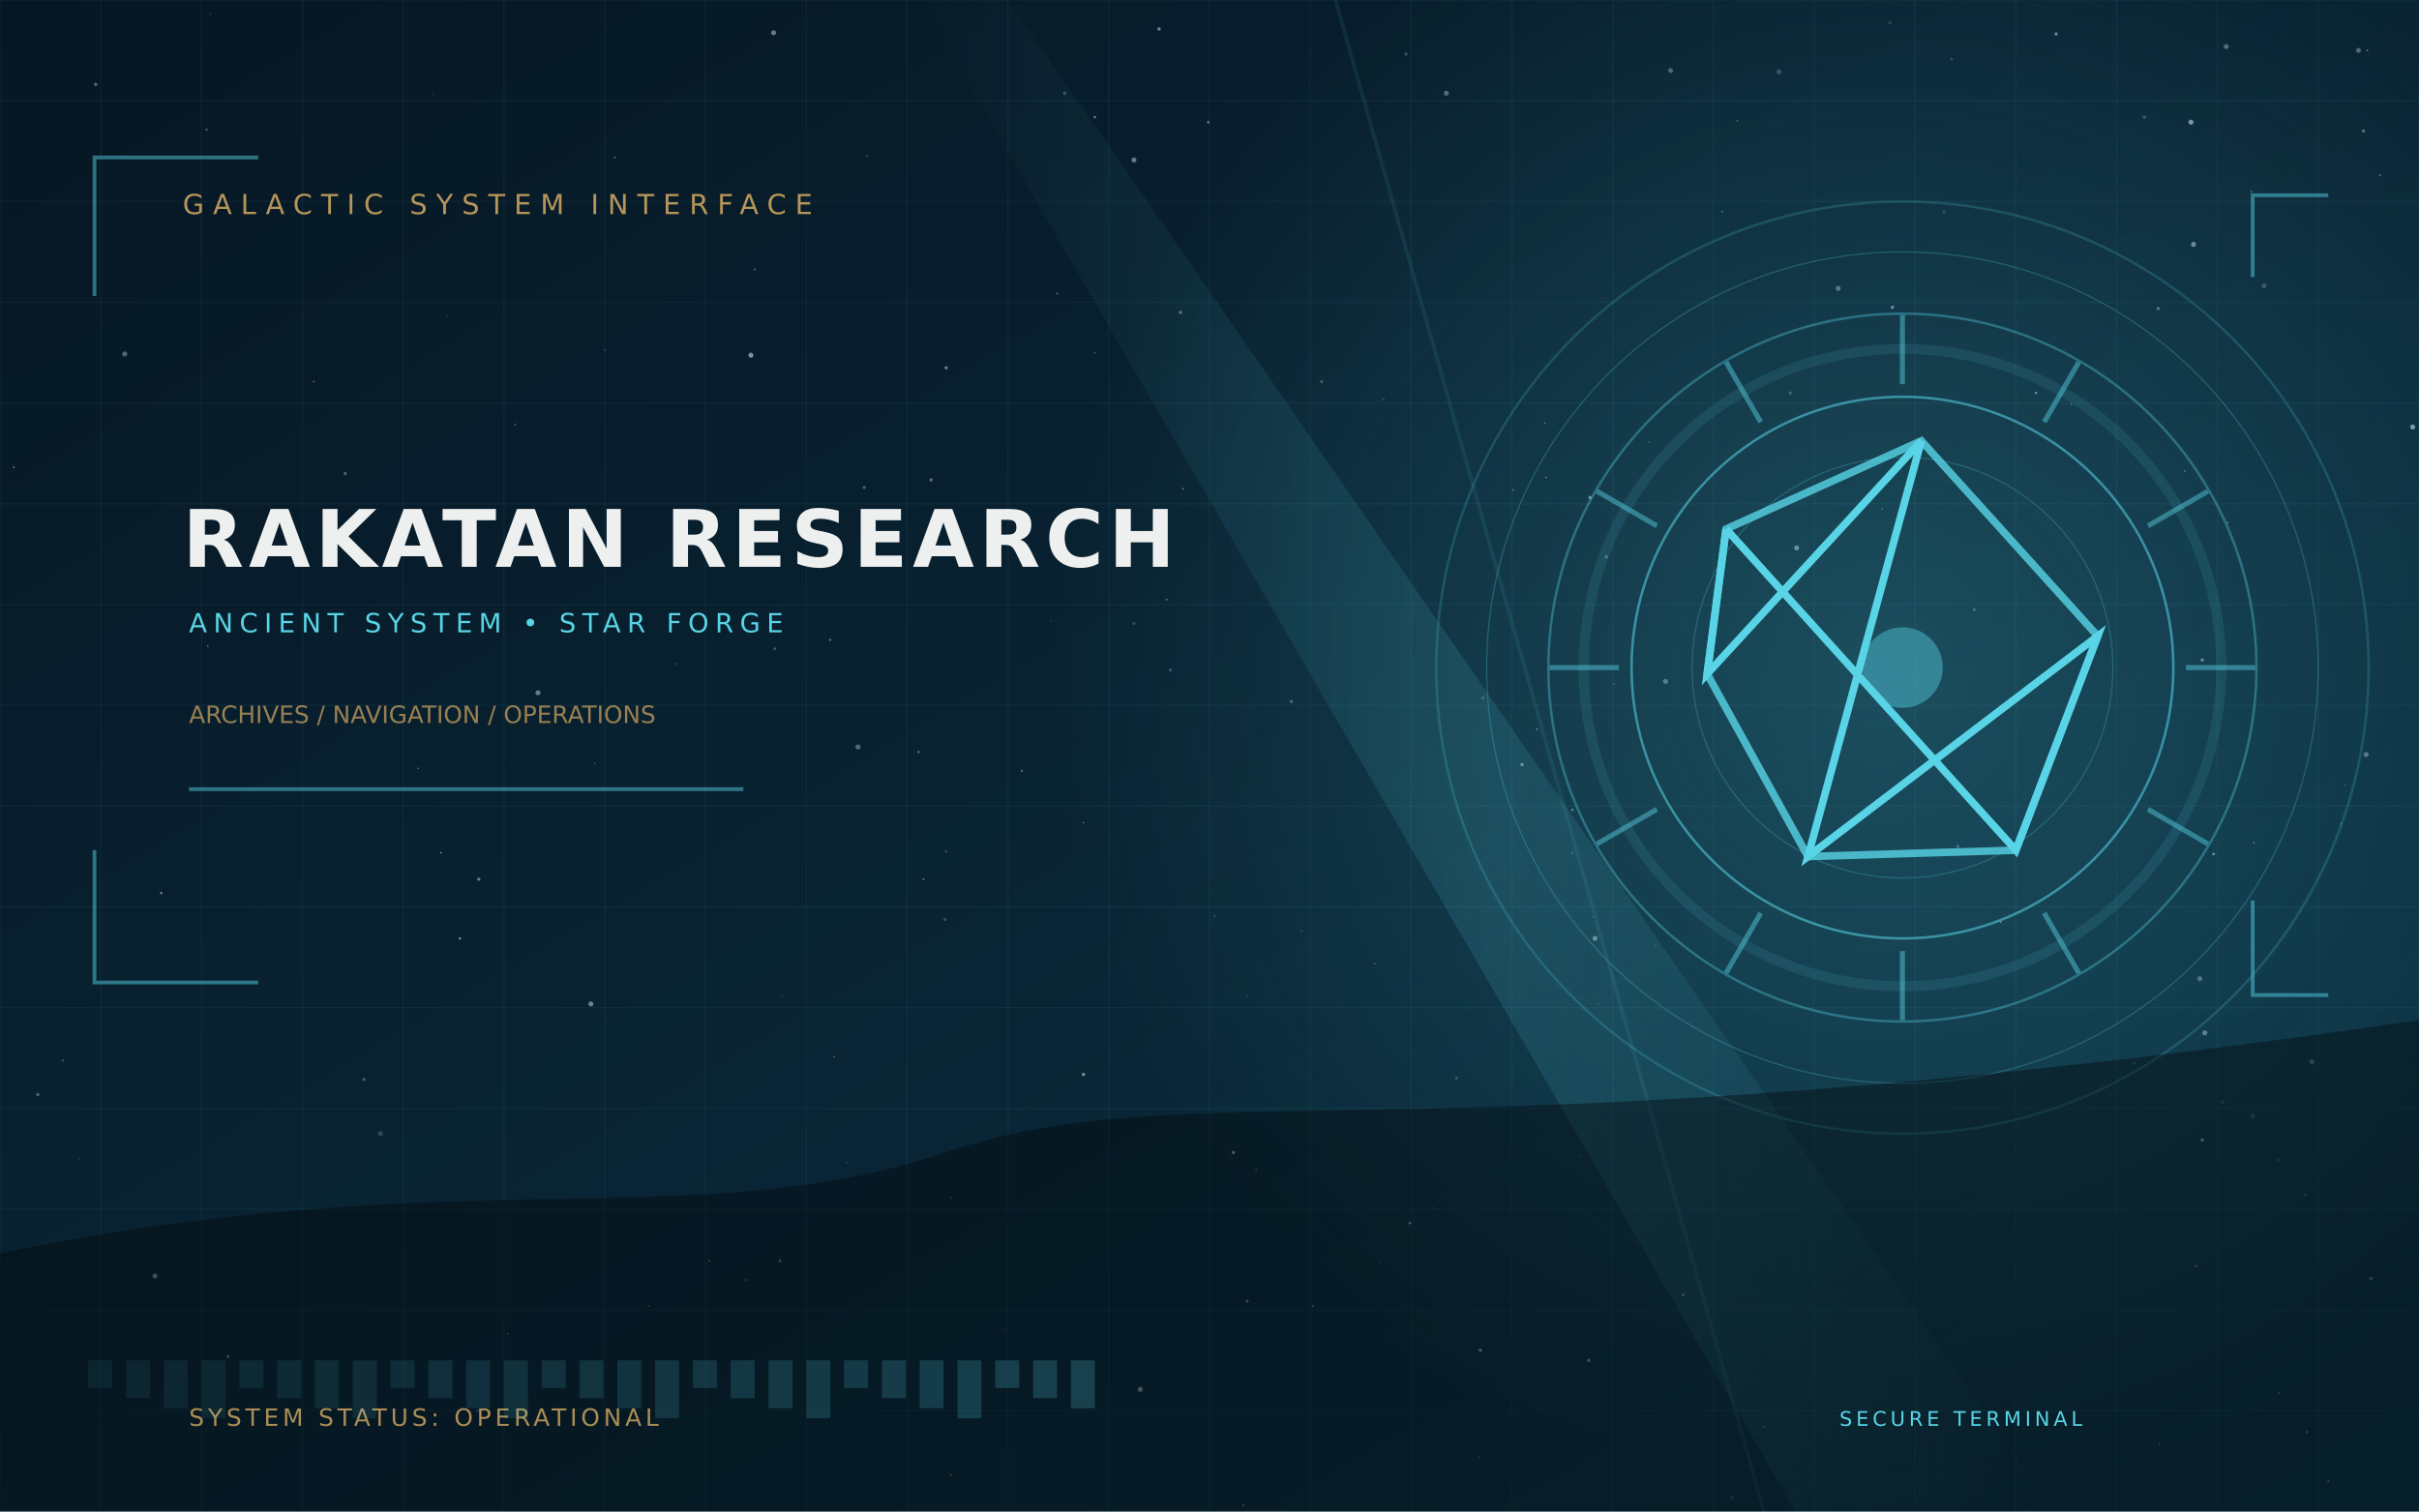
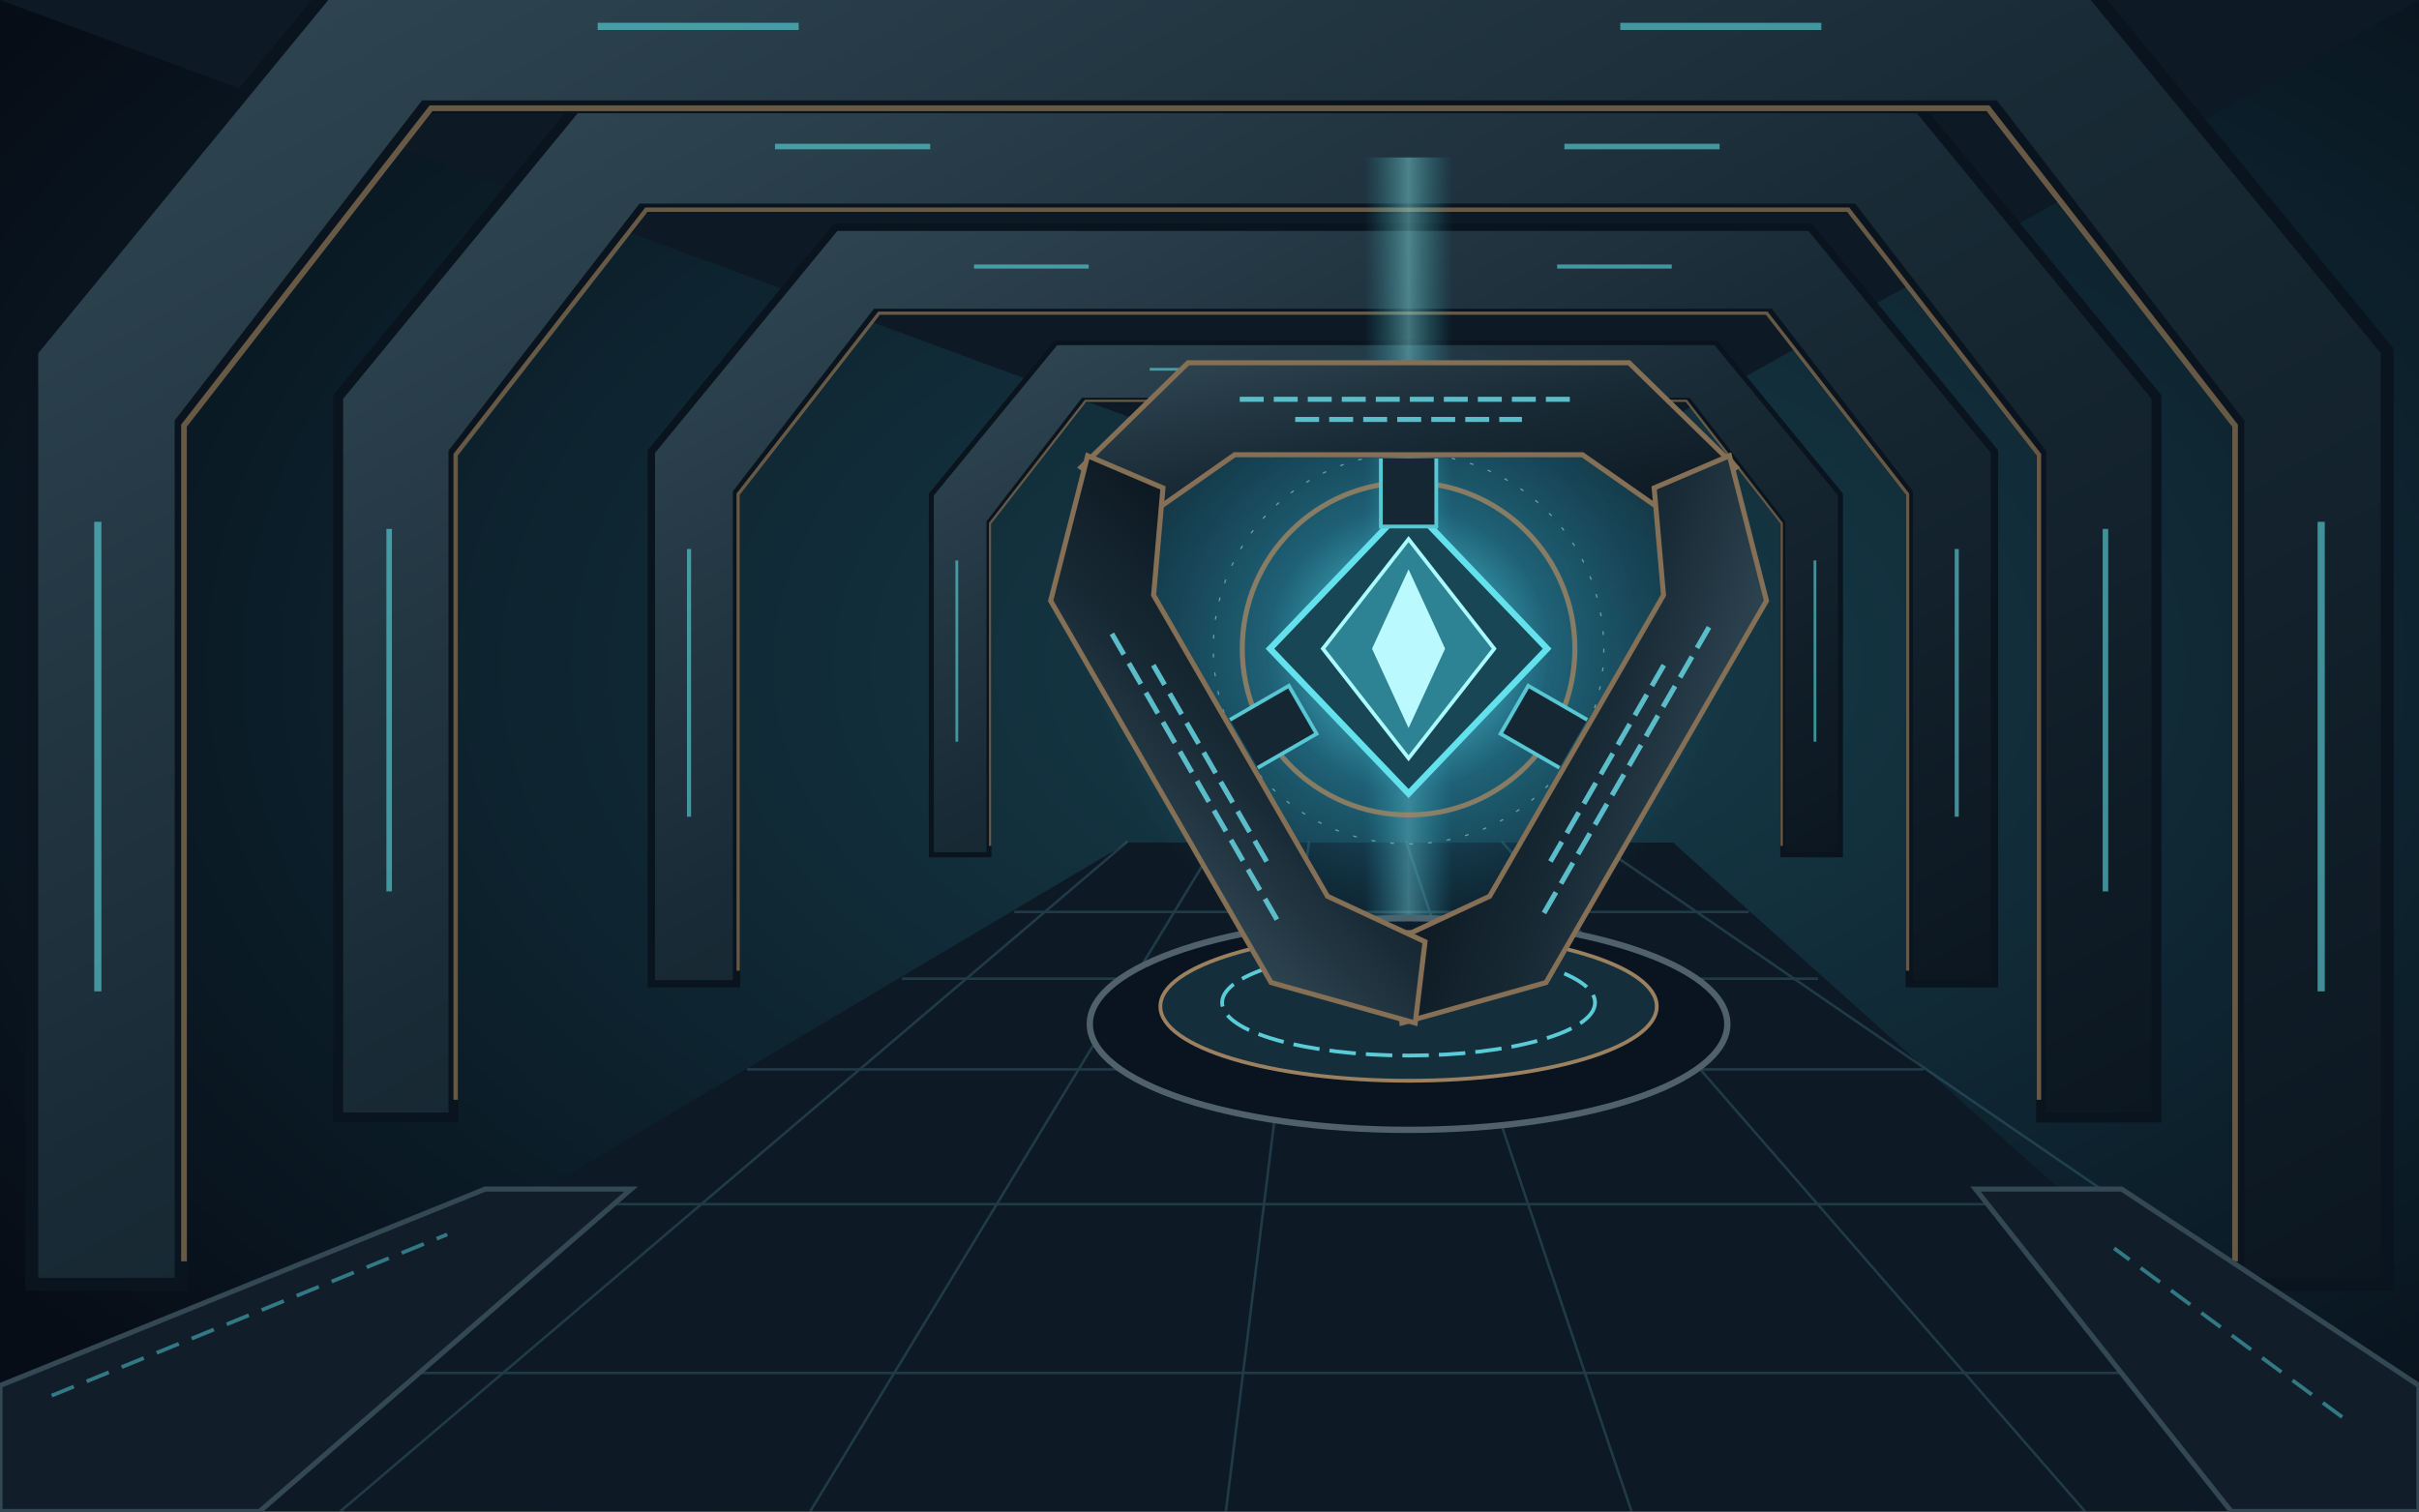
- <svg xmlns="http://www.w3.org/2000/svg" width="1920" height="1200" viewBox="0 0 1920 1200">
+ <svg xmlns="http://www.w3.org/2000/svg" xmlns:xlink="http://www.w3.org/1999/xlink" viewBox="0 0 1920 1200" width="1920" height="1200">
  <defs>
-     <linearGradient id="bg" x2=".95" y2="1">
-       <stop stop-color="#071623" />
-       <stop offset="1" stop-color="#0a3042" />
+     <radialGradient id="chamber" cx=".60" cy=".44" r=".72">
+       <stop stop-color="#183d4b" />
+       <stop offset=".62" stop-color="#0c202b" />
+       <stop offset="1" stop-color="#070d17" />
+     </radialGradient>
+     <linearGradient id="metal" x2="1" y2="1">
+       <stop stop-color="#314955" />
+       <stop offset=".46" stop-color="#192b36" />
+       <stop offset="1" stop-color="#0b1620" />
    </linearGradient>
-     <radialGradient id="halo">
-       <stop stop-color="#58d4e6" stop-opacity=".23" />
-       <stop offset="1" stop-color="#58d4e6" stop-opacity="0" />
+     <radialGradient id="plasma">
+       <stop stop-color="#d5fdff" />
+       <stop offset=".18" stop-color="#53dfef" />
+       <stop offset=".45" stop-color="#298eab" stop-opacity=".64" />
+       <stop offset="1" stop-color="#1a7192" stop-opacity="0" />
    </radialGradient>
-     <linearGradient id="beam">
-       <stop stop-color="#58d4e6" stop-opacity="0" />
-       <stop offset=".5" stop-color="#58d4e6" stop-opacity=".14" />
-       <stop offset="1" stop-color="#58d4e6" stop-opacity="0" />
+     <linearGradient id="beam" x2="1" y2="0">
+       <stop stop-color="#32cde5" stop-opacity="0" />
+       <stop offset=".50" stop-color="#8df1f4" stop-opacity=".42" />
+       <stop offset="1" stop-color="#32cde5" stop-opacity="0" />
    </linearGradient>
+     <g id="brace">
+       <path d="M-820 440v-650l225-274h1190l225 274v650h-104v-600L546-380H-546l-170 220v600z" fill="url(#metal)" stroke="#0a141e" stroke-width="9" />
+       <path d="M-714 424v-582l172-221h1084l172 221v582" fill="none" stroke="#a1835c" stroke-width="4" opacity=".62" />
+       <path d="M-774 236V-91m1548 0v327M-426-436h140m572 0h140" stroke="#5ad2d9" stroke-width="5" opacity=".63" />
+     </g>
+     <g id="claw">
+       <path d="M-175-227h350l85 83-52 39-70-49h-276l-70 49-52-39z" fill="url(#metal)" stroke="#857056" stroke-width="4" />
+       <path d="M-134-198h268m-224 16h180" fill="none" stroke="#5bbdc9" stroke-width="4" stroke-dasharray="19 8" />
+       <path d="M-22-151V-97H22v-54" fill="#152733" stroke="#57c7d4" stroke-width="3" />
+     </g>
  </defs>
-   <rect width="1920" height="1200" fill="url(#bg)" />
-   <circle cx="1879" cy="40" r="0.7" fill="#afc6d9" opacity="0.61" />
-   <circle cx="1201" cy="389" r="0.6" fill="#afc6d9" opacity="0.64" />
-   <circle cx="1830" cy="949" r="1.3" fill="#afc6d9" opacity="0.21" />
-   <circle cx="1226" cy="336" r="0.6" fill="#afc6d9" opacity="0.55" />
-   <circle cx="1042" cy="1037" r="0.7" fill="#afc6d9" opacity="0.58" />
-   <circle cx="1098" cy="317" r="1" fill="#afc6d9" opacity="0.18" />
-   <circle cx="563" cy="1001" r="0.7" fill="#afc6d9" opacity="0.66" />
-   <circle cx="289" cy="857" r="1.3" fill="#afc6d9" opacity="0.34" />
-   <circle cx="1616" cy="312" r="1" fill="#afc6d9" opacity="0.57" />
-   <circle cx="686" cy="387" r="1.3" fill="#afc6d9" opacity="0.37" />
-   <circle cx="1876" cy="104" r="1.3" fill="#afc6d9" opacity="0.45" />
-   <circle cx="937" cy="248" r="1.3" fill="#afc6d9" opacity="0.47" />
-   <circle cx="1713" cy="245" r="1.3" fill="#afc6d9" opacity="0.45" />
-   <circle cx="905" cy="1103" r="2" fill="#afc6d9" opacity="0.62" />
-   <circle cx="1714" cy="1146" r="0.6" fill="#afc6d9" opacity="0.65" />
-   <circle cx="1567" cy="484" r="1.3" fill="#afc6d9" opacity="0.29" />
-   <circle cx="1741" cy="194" r="2" fill="#afc6d9" opacity="0.59" />
-   <circle cx="964" cy="727" r="1" fill="#afc6d9" opacity="0.17" />
-   <circle cx="1261" cy="1080" r="1.3" fill="#afc6d9" opacity="0.56" />
-   <circle cx="1220" cy="579" r="0.7" fill="#afc6d9" opacity="0.71" />
-   <circle cx="1033" cy="739" r="0.6" fill="#afc6d9" opacity="0.37" />
-   <circle cx="751" cy="676" r="1" fill="#afc6d9" opacity="0.26" />
-   <circle cx="1174" cy="1157" r="0.6" fill="#afc6d9" opacity="0.51" />
-   <circle cx="1264" cy="728" r="0.6" fill="#afc6d9" opacity="0.32" />
-   <circle cx="900" cy="127" r="2" fill="#afc6d9" opacity="0.55" />
-   <circle cx="332" cy="610" r="0.6" fill="#afc6d9" opacity="0.57" />
-   <circle cx="123" cy="1013" r="2" fill="#afc6d9" opacity="0.57" />
-   <circle cx="1694" cy="844" r="0.6" fill="#afc6d9" opacity="0.61" />
-   <circle cx="365" cy="745" r="1" fill="#afc6d9" opacity="0.62" />
-   <circle cx="834" cy="493" r="0.6" fill="#afc6d9" opacity="0.22" />
-   <circle cx="181" cy="1077" r="1" fill="#afc6d9" opacity="0.64" />
-   <circle cx="1268" cy="797" r="0.6" fill="#afc6d9" opacity="0.31" />
-   <circle cx="672" cy="923" r="0.6" fill="#afc6d9" opacity="0.30" />
-   <circle cx="1322" cy="541" r="2" fill="#afc6d9" opacity="0.45" />
-   <circle cx="860" cy="853" r="1.3" fill="#afc6d9" opacity="0.67" />
-   <circle cx="614" cy="26" r="2" fill="#afc6d9" opacity="0.54" />
-   <circle cx="1336" cy="1028" r="1" fill="#afc6d9" opacity="0.64" />
-   <circle cx="1266" cy="745" r="2" fill="#afc6d9" opacity="0.56" />
-   <circle cx="599" cy="214" r="0.7" fill="#afc6d9" opacity="0.65" />
-   <circle cx="619" cy="1001" r="1" fill="#afc6d9" opacity="0.60" />
-   <circle cx="621" cy="791" r="0.6" fill="#afc6d9" opacity="0.25" />
-   <circle cx="1049" cy="303" r="1" fill="#afc6d9" opacity="0.46" />
-   <circle cx="1549" cy="47" r="1" fill="#afc6d9" opacity="0.27" />
-   <circle cx="302" cy="900" r="2" fill="#afc6d9" opacity="0.23" />
-   <circle cx="1872" cy="40" r="2" fill="#afc6d9" opacity="0.41" />
-   <circle cx="1878" cy="599" r="2" fill="#afc6d9" opacity="0.46" />
-   <circle cx="350" cy="677" r="0.7" fill="#afc6d9" opacity="0.67" />
-   <circle cx="1177" cy="554" r="1.3" fill="#afc6d9" opacity="0.27" />
-   <circle cx="1025" cy="557" r="1.3" fill="#afc6d9" opacity="0.38" />
-   <circle cx="1739" cy="97" r="2" fill="#afc6d9" opacity="0.69" />
-   <circle cx="1861" cy="623" r="0.6" fill="#afc6d9" opacity="0.31" />
-   <circle cx="939" cy="388" r="0.7" fill="#afc6d9" opacity="0.59" />
-   <circle cx="739" cy="381" r="1.3" fill="#afc6d9" opacity="0.50" />
-   <circle cx="1543" cy="168" r="1.3" fill="#afc6d9" opacity="0.20" />
-   <circle cx="274" cy="376" r="1.3" fill="#afc6d9" opacity="0.40" />
-   <circle cx="99" cy="281" r="2" fill="#afc6d9" opacity="0.43" />
-   <circle cx="1248" cy="643" r="1" fill="#afc6d9" opacity="0.50" />
-   <circle cx="380" cy="698" r="1.3" fill="#afc6d9" opacity="0.54" />
-   <circle cx="1746" cy="777" r="2" fill="#afc6d9" opacity="0.41" />
-   <circle cx="30" cy="869" r="1.3" fill="#afc6d9" opacity="0.42" />
-   <circle cx="1494" cy="404" r="0.6" fill="#afc6d9" opacity="0.50" />
-   <circle cx="128" cy="709" r="1" fill="#afc6d9" opacity="0.61" />
-   <circle cx="1275" cy="442" r="1.3" fill="#afc6d9" opacity="0.39" />
-   <circle cx="1702" cy="93" r="1.3" fill="#afc6d9" opacity="0.32" />
-   <circle cx="1858" cy="654" r="0.7" fill="#afc6d9" opacity="0.42" />
-   <circle cx="50" cy="842" r="1" fill="#afc6d9" opacity="0.26" />
-   <circle cx="165" cy="513" r="0.6" fill="#afc6d9" opacity="0.68" />
-   <circle cx="1367" cy="168" r="1" fill="#afc6d9" opacity="0.30" />
-   <circle cx="1255" cy="918" r="0.6" fill="#afc6d9" opacity="0.31" />
-   <circle cx="1632" cy="27" r="1.3" fill="#afc6d9" opacity="0.58" />
-   <circle cx="1272" cy="237" r="0.6" fill="#afc6d9" opacity="0.19" />
-   <circle cx="1554" cy="672" r="1.3" fill="#afc6d9" opacity="0.34" />
-   <circle cx="249" cy="303" r="0.6" fill="#afc6d9" opacity="0.61" />
-   <circle cx="1757" cy="678" r="1" fill="#afc6d9" opacity="0.68" />
-   <circle cx="755" cy="951" r="0.7" fill="#afc6d9" opacity="0.38" />
-   <circle cx="1788" cy="886" r="2" fill="#afc6d9" opacity="0.19" />
-   <circle cx="1281" cy="543" r="0.6" fill="#afc6d9" opacity="0.50" />
-   <circle cx="1175" cy="1072" r="1.3" fill="#afc6d9" opacity="0.65" />
-   <circle cx="1808" cy="921" r="1" fill="#afc6d9" opacity="0.26" />
-   <circle cx="1915" cy="339" r="2" fill="#afc6d9" opacity="0.70" />
-   <circle cx="1459" cy="229" r="2" fill="#afc6d9" opacity="0.45" />
-   <circle cx="1748" cy="524" r="1.3" fill="#afc6d9" opacity="0.57" />
-   <circle cx="409" cy="337" r="0.7" fill="#afc6d9" opacity="0.45" />
-   <circle cx="1309" cy="351" r="0.7" fill="#afc6d9" opacity="0.31" />
-   <circle cx="860" cy="653" r="0.6" fill="#afc6d9" opacity="0.60" />
-   <circle cx="76" cy="67" r="1.3" fill="#afc6d9" opacity="0.48" />
-   <circle cx="659" cy="508" r="1" fill="#afc6d9" opacity="0.41" />
-   <circle cx="729" cy="597" r="1" fill="#afc6d9" opacity="0.43" />
-   <circle cx="900" cy="495" r="1.3" fill="#afc6d9" opacity="0.21" />
-   <circle cx="1116" cy="43" r="1.3" fill="#afc6d9" opacity="0.28" />
-   <circle cx="959" cy="97" r="1" fill="#afc6d9" opacity="0.56" />
-   <circle cx="1379" cy="96" r="0.6" fill="#afc6d9" opacity="0.57" />
-   <circle cx="1750" cy="820" r="2" fill="#afc6d9" opacity="0.50" />
-   <circle cx="1137" cy="959" r="0.6" fill="#afc6d9" opacity="0.34" />
-   <circle cx="1248" cy="677" r="0.7" fill="#afc6d9" opacity="0.47" />
-   <circle cx="869" cy="93" r="1" fill="#afc6d9" opacity="0.56" />
-   <circle cx="750" cy="730" r="1.3" fill="#afc6d9" opacity="0.26" />
-   <circle cx="1148" cy="74" r="2" fill="#afc6d9" opacity="0.45" />
-   <circle cx="344" cy="75" r="0.6" fill="#afc6d9" opacity="0.27" />
-   <circle cx="1767" cy="37" r="2" fill="#afc6d9" opacity="0.43" />
-   <circle cx="869" cy="280" r="0.6" fill="#afc6d9" opacity="0.52" />
-   <circle cx="1848" cy="1176" r="0.7" fill="#afc6d9" opacity="0.61" />
-   <circle cx="1412" cy="57" r="2" fill="#afc6d9" opacity="0.26" />
-   <circle cx="1797" cy="227" r="2" fill="#afc6d9" opacity="0.25" />
-   <circle cx="1588" cy="732" r="0.7" fill="#afc6d9" opacity="0.61" />
-   <circle cx="355" cy="251" r="0.7" fill="#afc6d9" opacity="0.21" />
-   <circle cx="1787" cy="152" r="0.6" fill="#afc6d9" opacity="0.70" />
-   <circle cx="662" cy="839" r="0.6" fill="#afc6d9" opacity="0.48" />
-   <circle cx="997" cy="929" r="0.7" fill="#afc6d9" opacity="0.46" />
-   <circle cx="1809" cy="1106" r="0.6" fill="#afc6d9" opacity="0.66" />
-   <circle cx="1208" cy="607" r="1.3" fill="#afc6d9" opacity="0.59" />
-   <circle cx="798" cy="1055" r="0.6" fill="#afc6d9" opacity="0.26" />
-   <circle cx="488" cy="125" r="0.7" fill="#afc6d9" opacity="0.55" />
-   <circle cx="1748" cy="905" r="1.3" fill="#afc6d9" opacity="0.65" />
-   <circle cx="1500" cy="18" r="1.3" fill="#afc6d9" opacity="0.18" />
-   <circle cx="920" cy="23" r="1.3" fill="#afc6d9" opacity="0.63" />
-   <circle cx="1375" cy="1189" r="1" fill="#afc6d9" opacity="0.31" />
-   <circle cx="1768" cy="415" r="0.7" fill="#afc6d9" opacity="0.55" />
-   <circle cx="484" cy="425" r="1.3" fill="#afc6d9" opacity="0.44" />
-   <circle cx="403" cy="1059" r="0.6" fill="#afc6d9" opacity="0.47" />
-   <circle cx="1764" cy="875" r="1.3" fill="#afc6d9" opacity="0.22" />
-   <circle cx="688" cy="124" r="0.7" fill="#afc6d9" opacity="0.36" />
-   <circle cx="926" cy="476" r="0.7" fill="#afc6d9" opacity="0.63" />
-   <circle cx="1734" cy="374" r="0.6" fill="#afc6d9" opacity="0.66" />
-   <circle cx="979" cy="915" r="1.3" fill="#afc6d9" opacity="0.69" />
-   <circle cx="472" cy="606" r="0.6" fill="#afc6d9" opacity="0.43" />
-   <circle cx="11" cy="371" r="0.7" fill="#afc6d9" opacity="0.65" />
-   <circle cx="1095" cy="1002" r="0.6" fill="#afc6d9" opacity="0.31" />
-   <circle cx="681" cy="593" r="2" fill="#afc6d9" opacity="0.43" />
-   <circle cx="733" cy="698" r="0.7" fill="#afc6d9" opacity="0.69" />
-   <circle cx="480" cy="278" r="0.6" fill="#afc6d9" opacity="0.40" />
-   <circle cx="839" cy="233" r="0.6" fill="#afc6d9" opacity="0.70" />
-   <circle cx="1831" cy="1137" r="1" fill="#afc6d9" opacity="0.38" />
-   <circle cx="592" cy="1016" r="1.3" fill="#afc6d9" opacity="0.19" />
-   <circle cx="1835" cy="843" r="2" fill="#afc6d9" opacity="0.39" />
-   <circle cx="1314" cy="751" r="0.6" fill="#afc6d9" opacity="0.37" />
-   <circle cx="164" cy="103" r="1" fill="#afc6d9" opacity="0.35" />
-   <circle cx="811" cy="612" r="1" fill="#afc6d9" opacity="0.41" />
-   <circle cx="63" cy="920" r="0.6" fill="#afc6d9" opacity="0.20" />
-   <circle cx="1156" cy="856" r="1.3" fill="#afc6d9" opacity="0.23" />
-   <circle cx="515" cy="1037" r="0.7" fill="#afc6d9" opacity="0.39" />
-   <circle cx="990" cy="1033" r="1" fill="#afc6d9" opacity="0.62" />
-   <circle cx="845" cy="74" r="1.3" fill="#afc6d9" opacity="0.35" />
-   <circle cx="379" cy="1120" r="1" fill="#afc6d9" opacity="0.36" />
-   <circle cx="1227" cy="379" r="0.7" fill="#afc6d9" opacity="0.56" />
-   <circle cx="751" cy="292" r="1.3" fill="#afc6d9" opacity="0.57" />
-   <circle cx="469" cy="797" r="2" fill="#afc6d9" opacity="0.58" />
-   <circle cx="990" cy="791" r="0.7" fill="#afc6d9" opacity="0.24" />
-   <circle cx="929" cy="532" r="1" fill="#afc6d9" opacity="0.41" />
-   <circle cx="1743" cy="1005" r="1" fill="#afc6d9" opacity="0.34" />
-   <circle cx="1889" cy="139" r="0.6" fill="#afc6d9" opacity="0.69" />
-   <circle cx="1789" cy="669" r="0.7" fill="#afc6d9" opacity="0.55" />
-   <circle cx="1882" cy="1015" r="1.3" fill="#afc6d9" opacity="0.41" />
-   <circle cx="1262" cy="395" r="1.3" fill="#afc6d9" opacity="0.59" />
-   <circle cx="1502" cy="244" r="1.3" fill="#afc6d9" opacity="0.63" />
-   <circle cx="1644" cy="321" r="0.7" fill="#afc6d9" opacity="0.42" />
-   <circle cx="1400" cy="1133" r="1" fill="#afc6d9" opacity="0.24" />
-   <circle cx="1386" cy="1020" r="0.7" fill="#afc6d9" opacity="0.27" />
-   <circle cx="755" cy="1171" r="0.7" fill="#afc6d9" opacity="0.48" />
-   <circle cx="1426" cy="435" r="2" fill="#afc6d9" opacity="0.58" />
-   <circle cx="1326" cy="56" r="2" fill="#afc6d9" opacity="0.38" />
-   <circle cx="427" cy="550" r="2" fill="#afc6d9" opacity="0.55" />
-   <circle cx="987" cy="1195" r="0.7" fill="#afc6d9" opacity="0.69" />
-   <circle cx="536" cy="527" r="0.6" fill="#afc6d9" opacity="0.40" />
-   <circle cx="596" cy="282" r="2" fill="#afc6d9" opacity="0.68" />
-   <circle cx="1091" cy="765" r="0.6" fill="#afc6d9" opacity="0.51" />
-   <circle cx="1421" cy="312" r="1.3" fill="#afc6d9" opacity="0.29" />
-   <circle cx="615" cy="515" r="1" fill="#afc6d9" opacity="0.40" />
-   <circle cx="1119" cy="971" r="1" fill="#afc6d9" opacity="0.69" />
-   <circle cx="167" cy="11" r="0.6" fill="#afc6d9" opacity="0.28" />
-   <circle cx="1495" cy="535" r="670" fill="url(#halo)" />
-   <g>
-     <path d="M 0 0 V 1200" stroke="#58d4e6" opacity=".06" />
-     <path d="M 80 0 V 1200" stroke="#58d4e6" opacity=".06" />
-     <path d="M 160 0 V 1200" stroke="#58d4e6" opacity=".06" />
-     <path d="M 240 0 V 1200" stroke="#58d4e6" opacity=".06" />
-     <path d="M 320 0 V 1200" stroke="#58d4e6" opacity=".06" />
-     <path d="M 400 0 V 1200" stroke="#58d4e6" opacity=".06" />
-     <path d="M 480 0 V 1200" stroke="#58d4e6" opacity=".06" />
-     <path d="M 560 0 V 1200" stroke="#58d4e6" opacity=".06" />
-     <path d="M 640 0 V 1200" stroke="#58d4e6" opacity=".06" />
-     <path d="M 720 0 V 1200" stroke="#58d4e6" opacity=".06" />
-     <path d="M 800 0 V 1200" stroke="#58d4e6" opacity=".06" />
-     <path d="M 880 0 V 1200" stroke="#58d4e6" opacity=".06" />
-     <path d="M 960 0 V 1200" stroke="#58d4e6" opacity=".06" />
-     <path d="M 1040 0 V 1200" stroke="#58d4e6" opacity=".06" />
-     <path d="M 1120 0 V 1200" stroke="#58d4e6" opacity=".06" />
-     <path d="M 1200 0 V 1200" stroke="#58d4e6" opacity=".06" />
-     <path d="M 1280 0 V 1200" stroke="#58d4e6" opacity=".06" />
-     <path d="M 1360 0 V 1200" stroke="#58d4e6" opacity=".06" />
-     <path d="M 1440 0 V 1200" stroke="#58d4e6" opacity=".06" />
-     <path d="M 1520 0 V 1200" stroke="#58d4e6" opacity=".06" />
-     <path d="M 1600 0 V 1200" stroke="#58d4e6" opacity=".06" />
-     <path d="M 1680 0 V 1200" stroke="#58d4e6" opacity=".06" />
-     <path d="M 1760 0 V 1200" stroke="#58d4e6" opacity=".06" />
-     <path d="M 1840 0 V 1200" stroke="#58d4e6" opacity=".06" />
-     <path d="M 1920 0 V 1200" stroke="#58d4e6" opacity=".06" />
-     <path d="M 0 0 H 1920" stroke="#58d4e6" opacity=".06" />
-     <path d="M 0 80 H 1920" stroke="#58d4e6" opacity=".06" />
-     <path d="M 0 160 H 1920" stroke="#58d4e6" opacity=".06" />
-     <path d="M 0 240 H 1920" stroke="#58d4e6" opacity=".06" />
-     <path d="M 0 320 H 1920" stroke="#58d4e6" opacity=".06" />
-     <path d="M 0 400 H 1920" stroke="#58d4e6" opacity=".06" />
-     <path d="M 0 480 H 1920" stroke="#58d4e6" opacity=".06" />
-     <path d="M 0 560 H 1920" stroke="#58d4e6" opacity=".06" />
-     <path d="M 0 640 H 1920" stroke="#58d4e6" opacity=".06" />
-     <path d="M 0 720 H 1920" stroke="#58d4e6" opacity=".06" />
-     <path d="M 0 800 H 1920" stroke="#58d4e6" opacity=".06" />
-     <path d="M 0 880 H 1920" stroke="#58d4e6" opacity=".06" />
-     <path d="M 0 960 H 1920" stroke="#58d4e6" opacity=".06" />
-     <path d="M 0 1040 H 1920" stroke="#58d4e6" opacity=".06" />
-     <path d="M 0 1120 H 1920" stroke="#58d4e6" opacity=".06" />
-     <path d="M 0 1200 H 1920" stroke="#58d4e6" opacity=".06" />
+   <rect width="1920" height="1200" fill="url(#chamber)" />
+   <path d="M0 0h1920l-592 331H896zM0 1200l895-531h433l592 531z" fill="#0d1924" />
+   <g fill="none" stroke="#37616c" stroke-width="2" opacity=".47">
+     <path d="M895 668L270 1200m696-532-323 532m396-532-66 532m143-532 179 532m-103-532 463 532m-390-532 652 447" />
+     <path d="M805 724h583M716 777h727M593 849h934M415 956h1234M190 1090h1609" />
  </g>
-   <path d="M 800 0 L 1630 1200 L 1425 1200 L 730 0 Z" fill="url(#beam)" />
-   <path d="M 1060 0 L 1400 1200" stroke="#58d4e6" opacity=".09" stroke-width="3" />
-   <circle cx="1510" cy="530" r="370" stroke="#58d4e6" stroke-width="2" fill="none" opacity="0.19" />
-   <circle cx="1510" cy="530" r="330" stroke="#58d4e6" stroke-width="1" fill="none" opacity="0.25" />
-   <circle cx="1510" cy="530" r="281" stroke="#58d4e6" stroke-width="2" fill="none" opacity="0.35" />
-   <circle cx="1510" cy="530" r="253" stroke="#58d4e6" stroke-width="8" fill="none" opacity="0.11" />
-   <circle cx="1510" cy="530" r="215" stroke="#58d4e6" stroke-width="2" fill="none" opacity="0.55" />
-   <circle cx="1510" cy="530" r="167" stroke="#58d4e6" stroke-width="1" fill="none" opacity="0.23" />
-   <path d="M 1735.0 530.0 L 1790.0 530.0" stroke="#58d4e6" stroke-width="4" opacity=".45" />
-   <path d="M 1704.9 642.5 L 1752.5 670.0" stroke="#58d4e6" stroke-width="4" opacity=".45" />
-   <path d="M 1622.5 724.9 L 1650.0 772.5" stroke="#58d4e6" stroke-width="4" opacity=".45" />
-   <path d="M 1510.0 755.0 L 1510.0 810.0" stroke="#58d4e6" stroke-width="4" opacity=".45" />
-   <path d="M 1397.5 724.9 L 1370.0 772.5" stroke="#58d4e6" stroke-width="4" opacity=".45" />
-   <path d="M 1315.1 642.5 L 1267.5 670.0" stroke="#58d4e6" stroke-width="4" opacity=".45" />
-   <path d="M 1285.0 530.0 L 1230.0 530.0" stroke="#58d4e6" stroke-width="4" opacity=".45" />
-   <path d="M 1315.1 417.5 L 1267.5 390.0" stroke="#58d4e6" stroke-width="4" opacity=".45" />
-   <path d="M 1397.5 335.1 L 1370.0 287.5" stroke="#58d4e6" stroke-width="4" opacity=".45" />
-   <path d="M 1510.0 305.0 L 1510.0 250.0" stroke="#58d4e6" stroke-width="4" opacity=".45" />
-   <path d="M 1622.5 335.1 L 1650.0 287.5" stroke="#58d4e6" stroke-width="4" opacity=".45" />
-   <path d="M 1704.9 417.5 L 1752.5 390.0" stroke="#58d4e6" stroke-width="4" opacity=".45" />
-   <g transform="translate(1510 530)" fill="none" stroke="#58d4e6" stroke-width="6">
-     <path d="M -140 -110 L 15 -180 L 155 -25 L 90 145 L -75 150 L -155 5 Z" opacity=".8" />
-     <path d="M -140 -110 L 90 145 L 155 -25 L -75 150 L 15 -180 L -155 5 L -140 -110" />
-     <circle r="29" fill="#58d4e6" opacity=".42" />
+   <use href="#brace" xlink:href="#brace" transform="translate(1100 485) scale(.44)" />
+   <use xlink:href="#brace" transform="translate(1050 495) scale(.65)" />
+   <use xlink:href="#brace" transform="translate(990 500) scale(.88)" />
+   <use xlink:href="#brace" transform="translate(960 518) scale(1.14)" />
+   <path d="M1083 125h70v755h-70z" fill="url(#beam)" />
+   <ellipse cx="1118" cy="813" rx="253" ry="84" fill="#0a1420" stroke="#51616a" stroke-width="5" />
+   <ellipse cx="1118" cy="799" rx="197" ry="59" fill="#152e3b" stroke="#9b815f" stroke-width="3" />
+   <ellipse cx="1118" cy="796" rx="148" ry="42" fill="none" stroke="#59ccd8" stroke-width="3" stroke-dasharray="21 8" />
+   <g transform="translate(1118 515)">
+     <circle r="249" fill="url(#plasma)" opacity=".75" />
+     <circle r="155" fill="none" stroke="#77bec6" stroke-dasharray="3 12" opacity=".75" />
+     <circle r="132" fill="none" stroke="#a58762" stroke-width="4" opacity=".78" />
+     <path d="M0-115 110 0 0 115-110 0z" fill="#184654" stroke="#63e1ec" stroke-width="5" />
+     <path d="M0-87 68 0 0 87-68 0z" fill="#2d8293" stroke="#abfaff" stroke-width="3" />
+     <path d="M0-63 29 0 0 63-29 0z" fill="#bafaff" />
+     <use xlink:href="#claw" />
+     <use xlink:href="#claw" transform="rotate(120)" />
+     <use xlink:href="#claw" transform="rotate(240)" />
  </g>
-   <path d="M 0 995 C 365 920 550 982 750 915 S 1130 925 1920 810 L 1920 1200 L 0 1200 Z" fill="#030609" opacity=".42" />
-   <g fill="none" stroke="#58d4e6" opacity=".48" stroke-width="3">
-     <path d="M 75 235 V 125 H 205" />
-     <path d="M 75 675 V 780 H 205" />
-     <path d="M 1848 155 H 1788 V 220" />
-     <path d="M 1848 790 H 1788 V 715" />
-   </g>
-   <g font-family="DejaVu Sans, sans-serif" fill="#d5aa61">
-     <text x="145" y="170" font-size="22" letter-spacing="7" opacity=".85">GALACTIC SYSTEM INTERFACE</text>
-     <text x="145" y="450" font-size="63" font-weight="bold" letter-spacing="4" fill="#eef0ef">RAKATAN RESEARCH</text>
-     <text x="150" y="502" font-size="21" letter-spacing="5" fill="#58d4e6">ANCIENT SYSTEM • STAR FORGE</text>
-     <text x="150" y="574" font-size="19" opacity=".7">ARCHIVES  /  NAVIGATION  /  OPERATIONS</text>
-     <text x="150" y="1132" font-size="19" letter-spacing="3" opacity=".8">SYSTEM STATUS: OPERATIONAL</text>
-     <text x="1460" y="1132" font-size="16" letter-spacing="3" fill="#58d4e6">SECURE TERMINAL</text>
-   </g>
-   <g fill="#58d4e6" opacity=".48">
-     <rect x="150" y="625" width="440" height="3" />
-     <rect x="70" y="1080" width="19" height="22" fill="#58d4e6" opacity="0.15" />
-     <rect x="100" y="1080" width="19" height="30" fill="#58d4e6" opacity="0.16" />
-     <rect x="130" y="1080" width="19" height="38" fill="#58d4e6" opacity="0.17" />
-     <rect x="160" y="1080" width="19" height="46" fill="#58d4e6" opacity="0.18" />
-     <rect x="190" y="1080" width="19" height="22" fill="#58d4e6" opacity="0.19" />
-     <rect x="220" y="1080" width="19" height="30" fill="#58d4e6" opacity="0.20" />
-     <rect x="250" y="1080" width="19" height="38" fill="#58d4e6" opacity="0.22" />
-     <rect x="280" y="1080" width="19" height="46" fill="#58d4e6" opacity="0.23" />
-     <rect x="310" y="1080" width="19" height="22" fill="#58d4e6" opacity="0.24" />
-     <rect x="340" y="1080" width="19" height="30" fill="#58d4e6" opacity="0.25" />
-     <rect x="370" y="1080" width="19" height="38" fill="#58d4e6" opacity="0.26" />
-     <rect x="400" y="1080" width="19" height="46" fill="#58d4e6" opacity="0.27" />
-     <rect x="430" y="1080" width="19" height="22" fill="#58d4e6" opacity="0.28" />
-     <rect x="460" y="1080" width="19" height="30" fill="#58d4e6" opacity="0.29" />
-     <rect x="490" y="1080" width="19" height="38" fill="#58d4e6" opacity="0.30" />
-     <rect x="520" y="1080" width="19" height="46" fill="#58d4e6" opacity="0.31" />
-     <rect x="550" y="1080" width="19" height="22" fill="#58d4e6" opacity="0.33" />
-     <rect x="580" y="1080" width="19" height="30" fill="#58d4e6" opacity="0.34" />
-     <rect x="610" y="1080" width="19" height="38" fill="#58d4e6" opacity="0.35" />
-     <rect x="640" y="1080" width="19" height="46" fill="#58d4e6" opacity="0.36" />
-     <rect x="670" y="1080" width="19" height="22" fill="#58d4e6" opacity="0.37" />
-     <rect x="700" y="1080" width="19" height="30" fill="#58d4e6" opacity="0.38" />
-     <rect x="730" y="1080" width="19" height="38" fill="#58d4e6" opacity="0.39" />
-     <rect x="760" y="1080" width="19" height="46" fill="#58d4e6" opacity="0.40" />
-     <rect x="790" y="1080" width="19" height="22" fill="#58d4e6" opacity="0.41" />
-     <rect x="820" y="1080" width="19" height="30" fill="#58d4e6" opacity="0.42" />
-     <rect x="850" y="1080" width="19" height="38" fill="#58d4e6" opacity="0.44" />
-   </g>
+   <path d="M0 1100 385 944h116l-295 256H0zm1920 0-236-156h-116l203 256h149z" fill="#111e29" stroke="#344853" stroke-width="4" />
+   <path d="M41 1108l314-128m1504 145-181-134" stroke="#4ac2cf" stroke-width="3" stroke-dasharray="19 11" opacity=".55" />
</svg>
